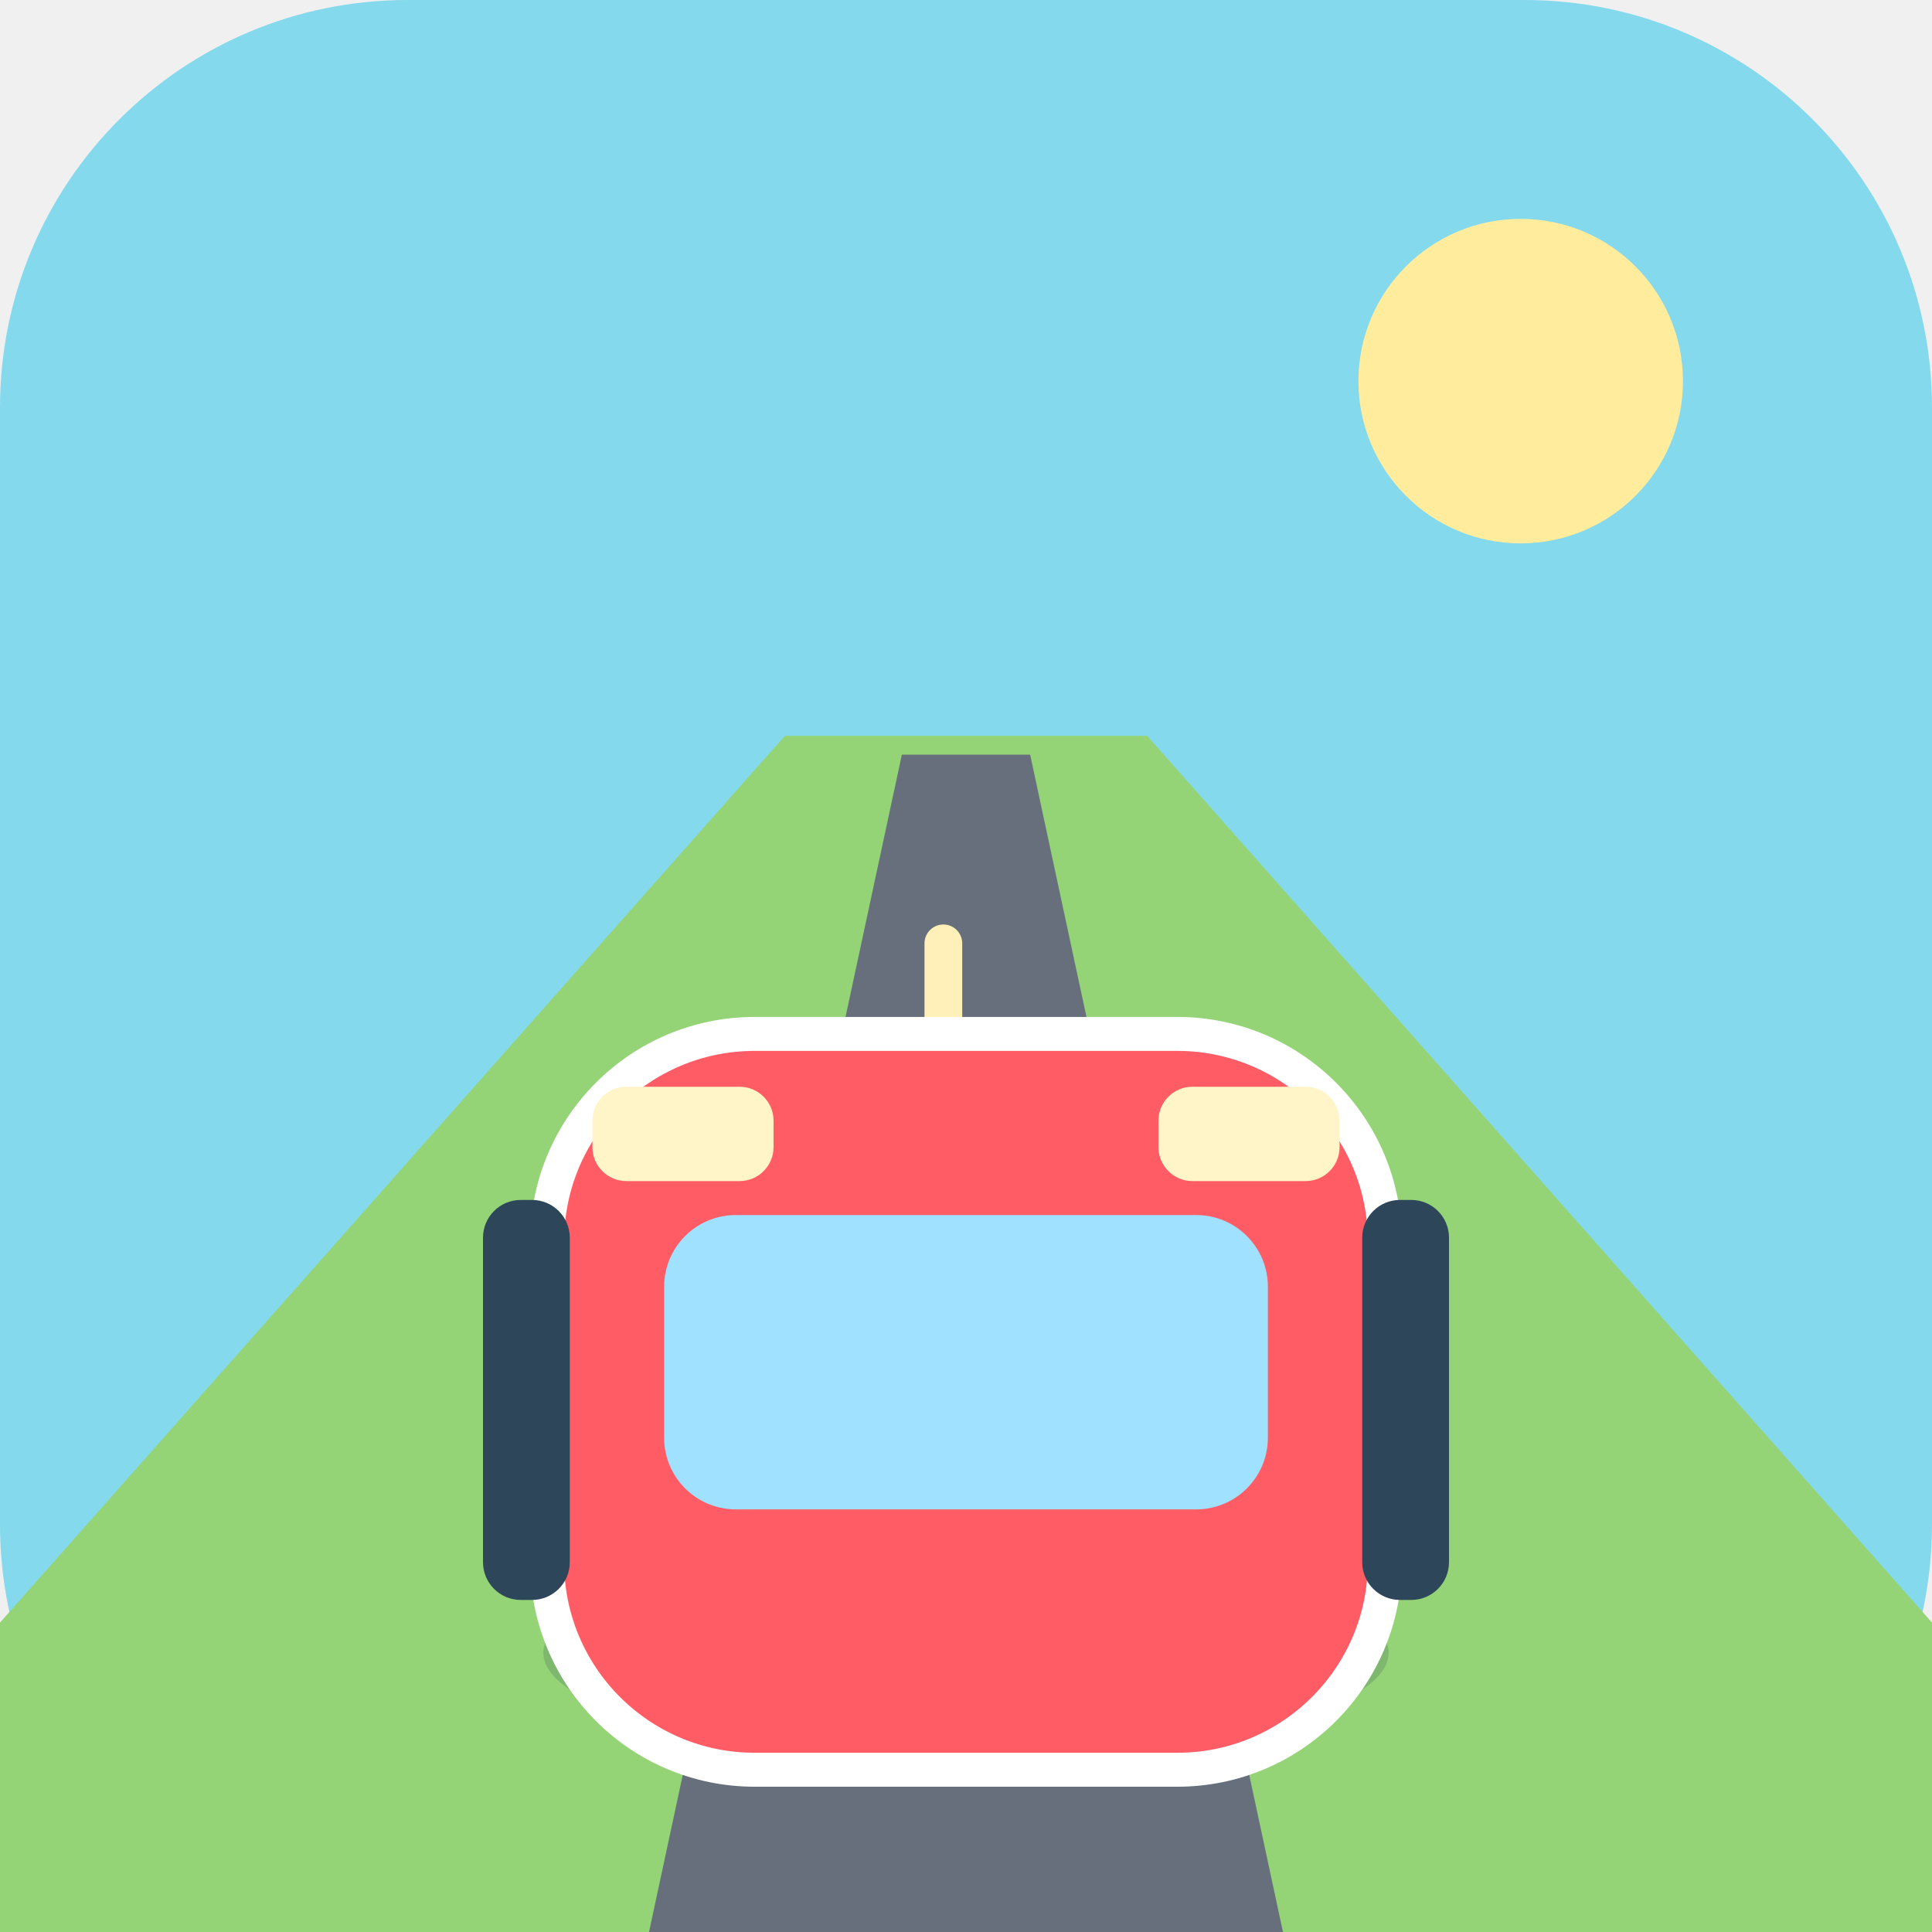
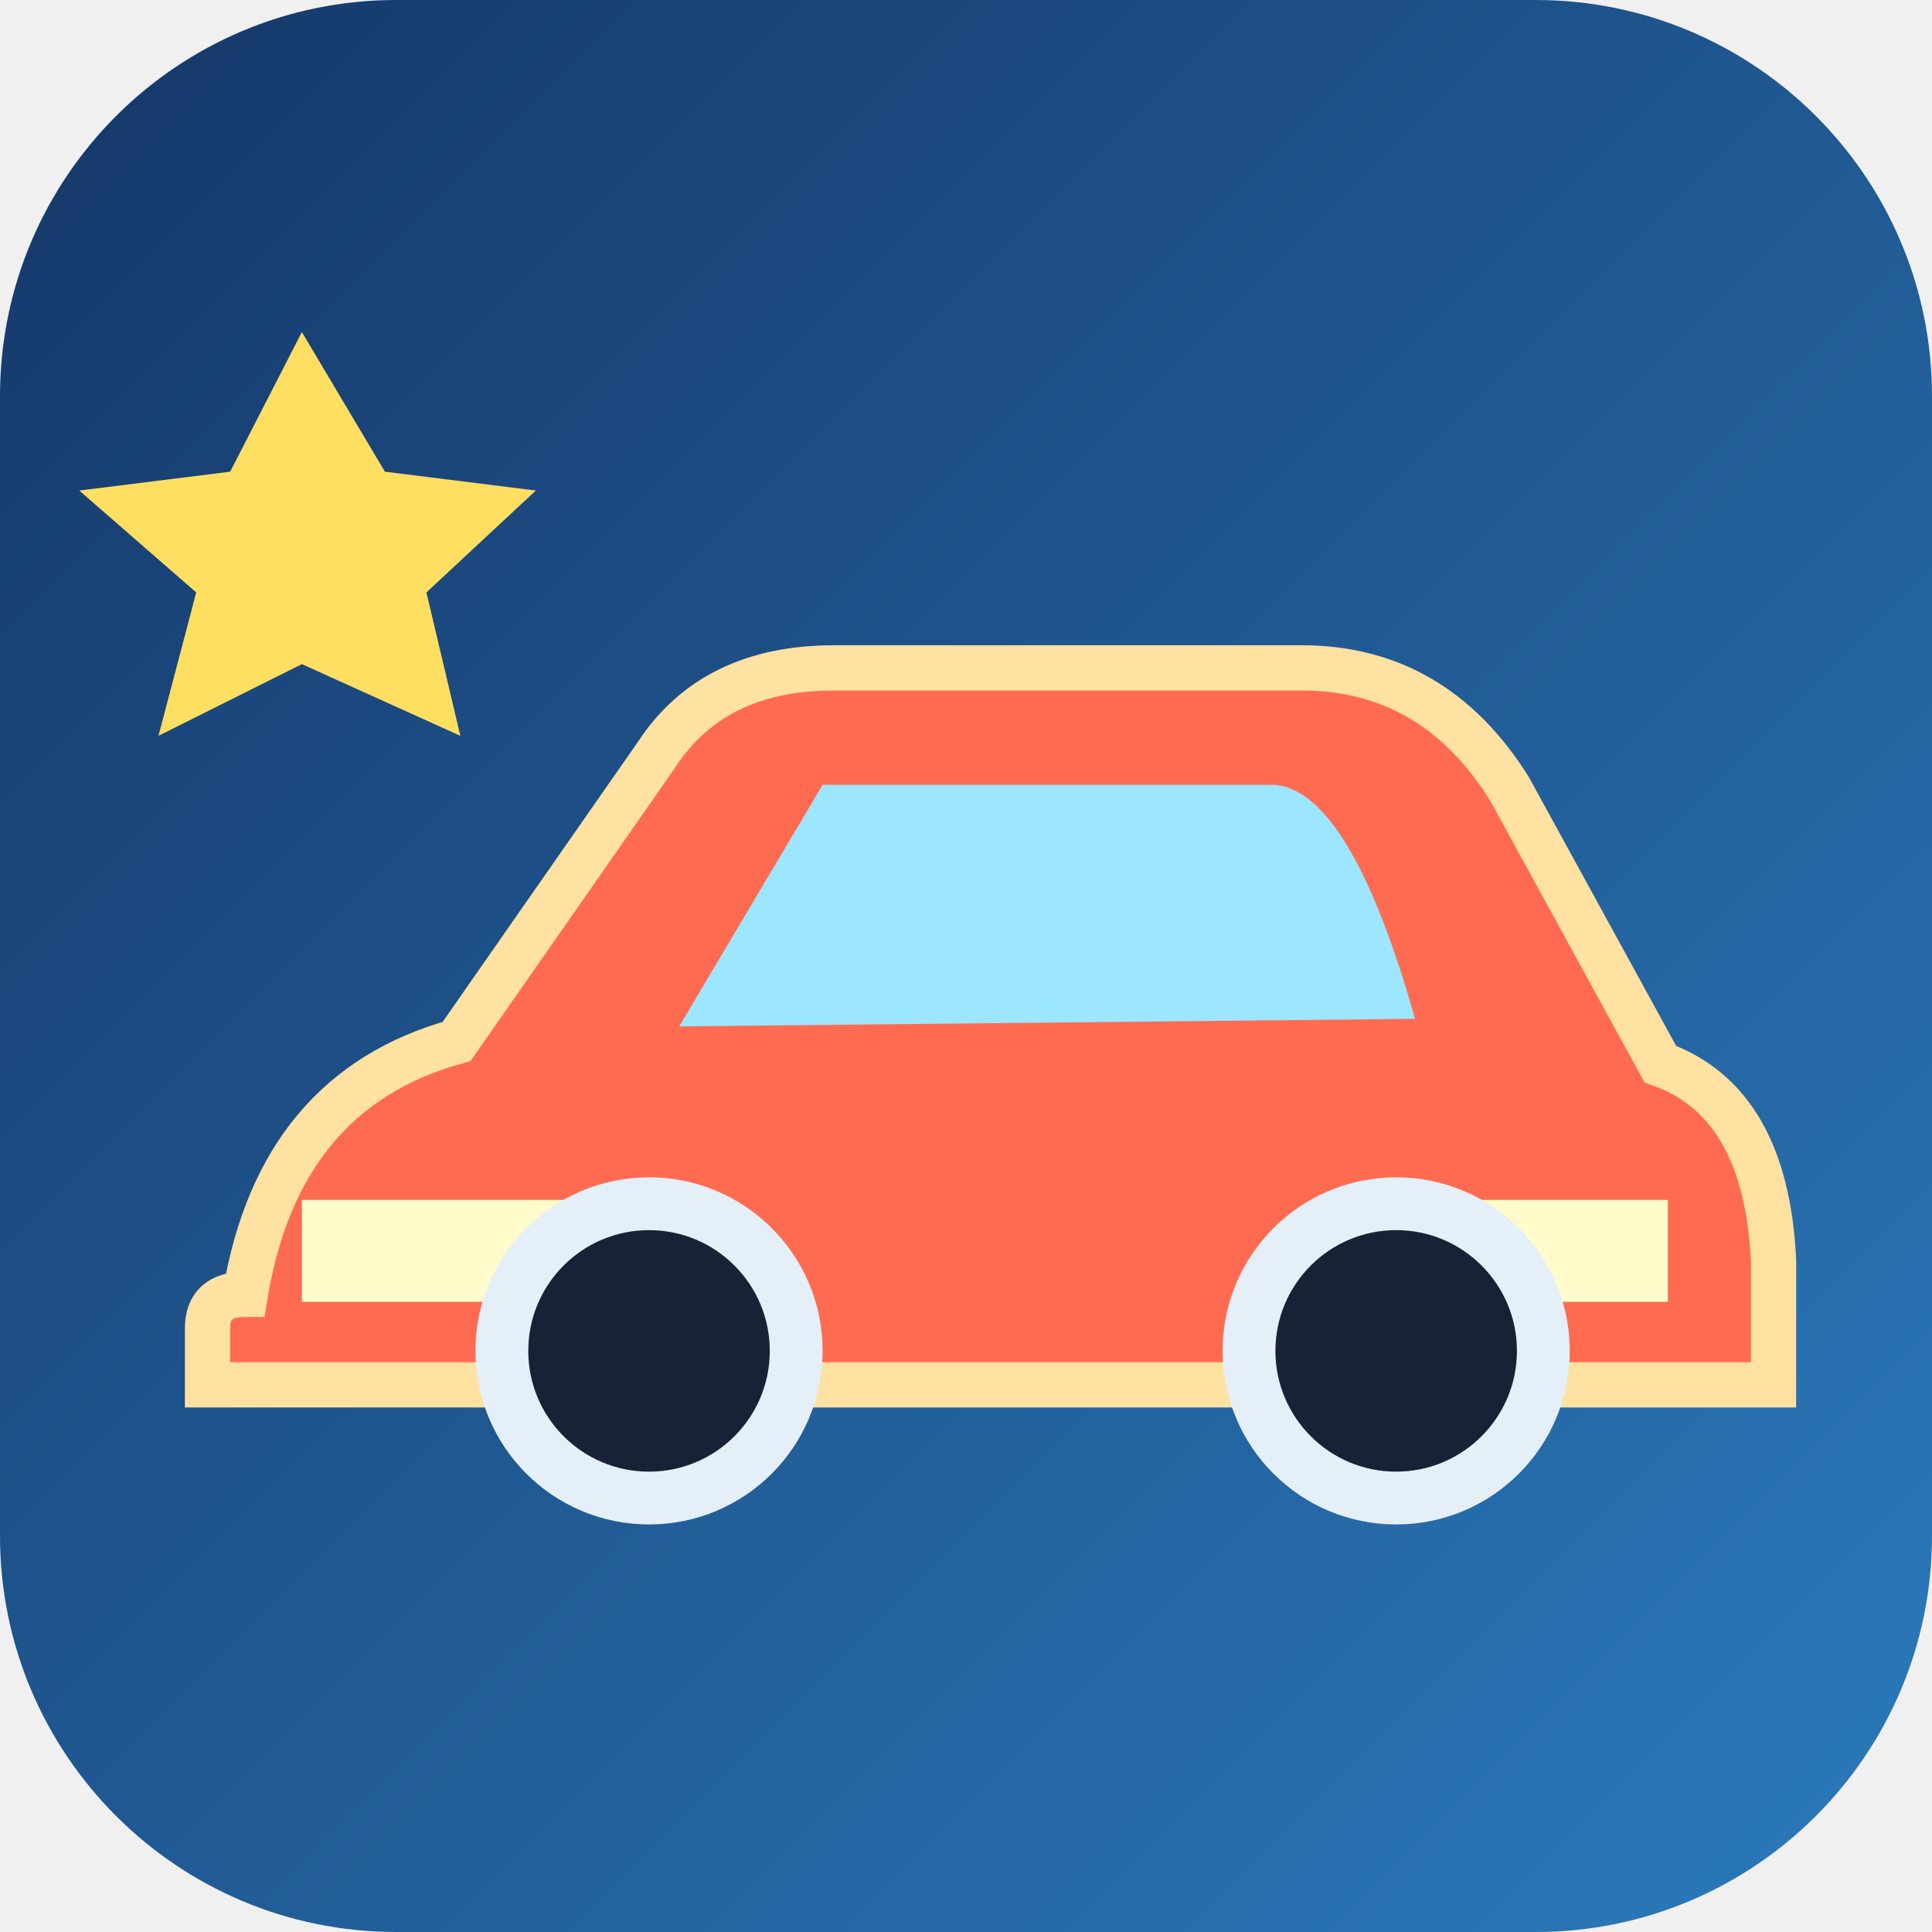
<svg xmlns="http://www.w3.org/2000/svg" viewBox="0 0 512 512">
-   <rect width="512" height="512" rx="108" fill="#85d9ed" />
-   <path d="M0 430 208 195h96l208 235v82H0z" fill="#94d477" />
-   <path d="M172 512 239 200h34l67 312z" fill="#666f7b" />
-   <path d="M250 250v37M250 331v38M250 408v45" stroke="#ffefb9" stroke-width="10" stroke-linecap="round" />
-   <g transform="translate(256 344)">
-     <ellipse cy="94" rx="112" ry="28" fill="#36554d" opacity=".23" />
-     <rect x="-111" y="-70" width="222" height="195" rx="55" fill="#ff5c66" stroke="#fff" stroke-width="9" />
-     <rect x="-80" y="-22" width="160" height="78" rx="19" fill="#a0e1ff" />
-     <rect x="-99" y="-56" width="48" height="25" rx="9" fill="#fff5c8" />
-     <rect x="51" y="-56" width="48" height="25" rx="9" fill="#fff5c8" />
-     <rect x="-128" y="-26" width="23" height="106" rx="10" fill="#2d4659" />
-     <rect x="105" y="-26" width="23" height="106" rx="10" fill="#2d4659" />
-   </g>
-   <circle cx="403" cy="101" r="43" fill="#ffed9d" />
+   <defs>
+     <linearGradient id="g" x2="1" y2="1">
+       <stop stop-color="#153667" />
+       <stop offset="1" stop-color="#2b7bbd" />
+     </linearGradient>
+   </defs>
+   <rect width="512" height="512" rx="105" fill="url(#g)" />
+   <path d="M65 343 Q74 289 121 276 L174 200 Q189 177 221 177 H345 Q380 177 400 209 L440 282 Q468 292 470 334 V367 H55 V352 Q55 343 65 343Z" fill="#ff6b51" stroke="#ffe1a1" stroke-width="12" />
+   <path d="M180 272 L218 208 H338 Q358 210 375 270Z" fill="#9de6ff" />
+   <path d="M80 318 H156 V345 H80Z M370 318 H442 V345 H370Z" fill="#fffbca" />
+   <path d="M133 358 A39 39 0 1 0 211 358 A39 39 0 1 0 133 358M331 358 A39 39 0 1 0 409 358 A39 39 0 1 0 331 358" fill="#182136" stroke="#e4eff8" stroke-width="14" />
+   <path d="M61 125 L80 88 L102 125 L142 130 L113 157 L122 195 L80 176 L42 195 L52 157 L21 130Z" fill="#ffdf62" />
</svg>
